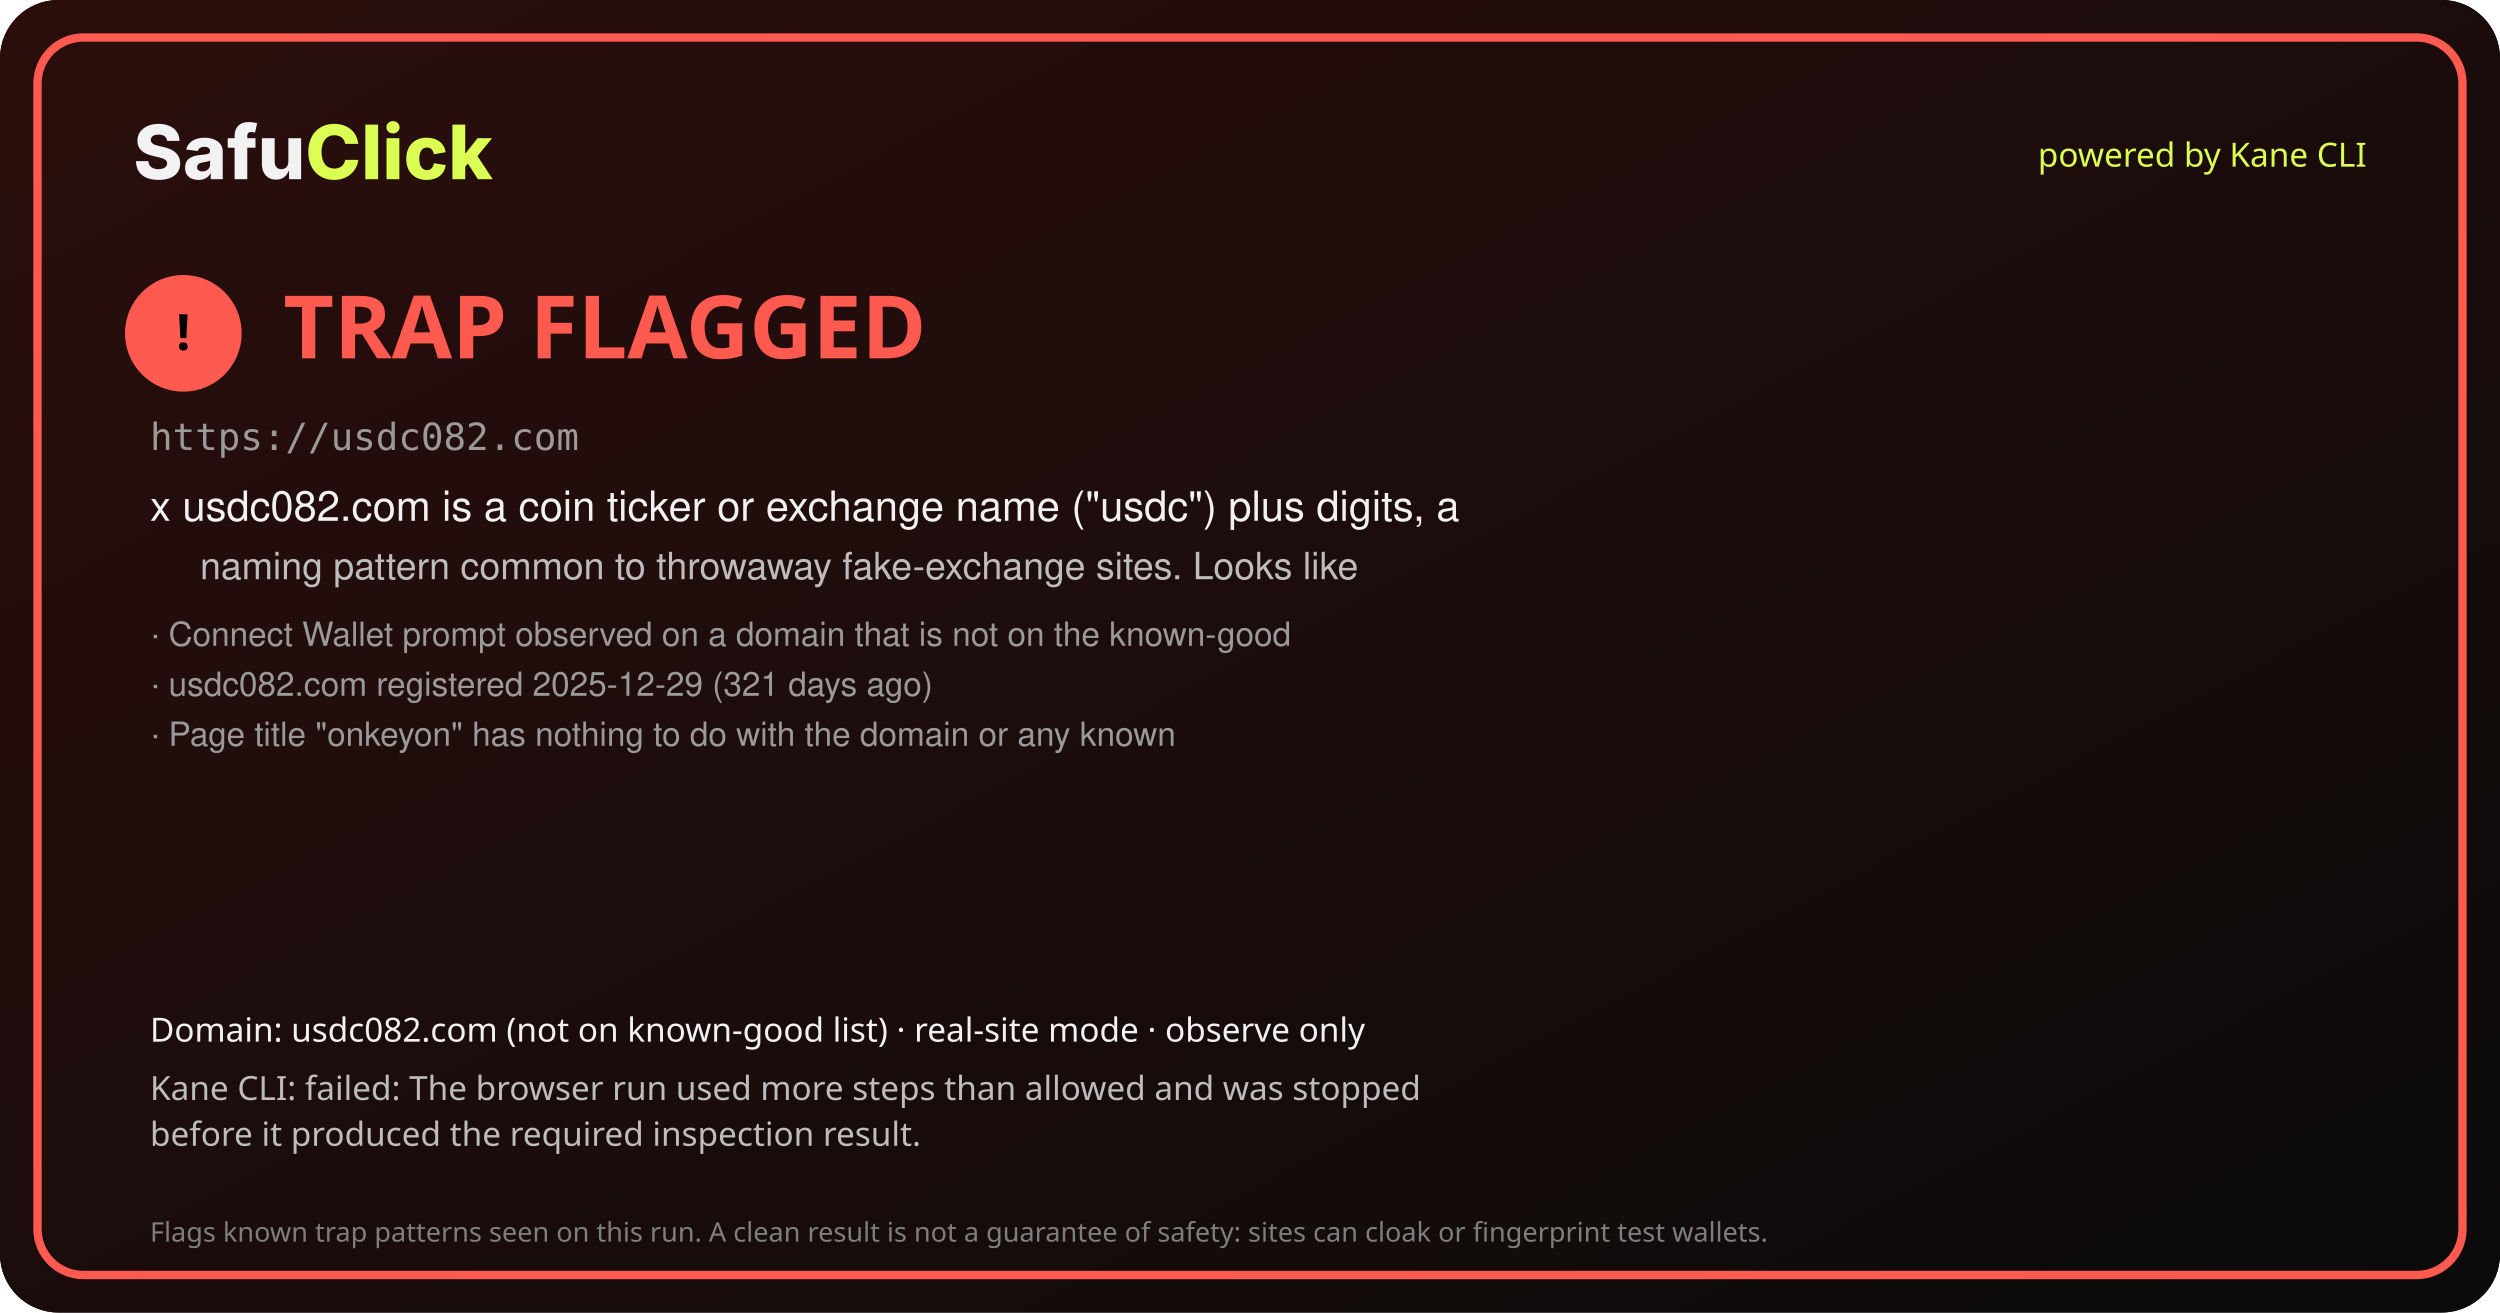
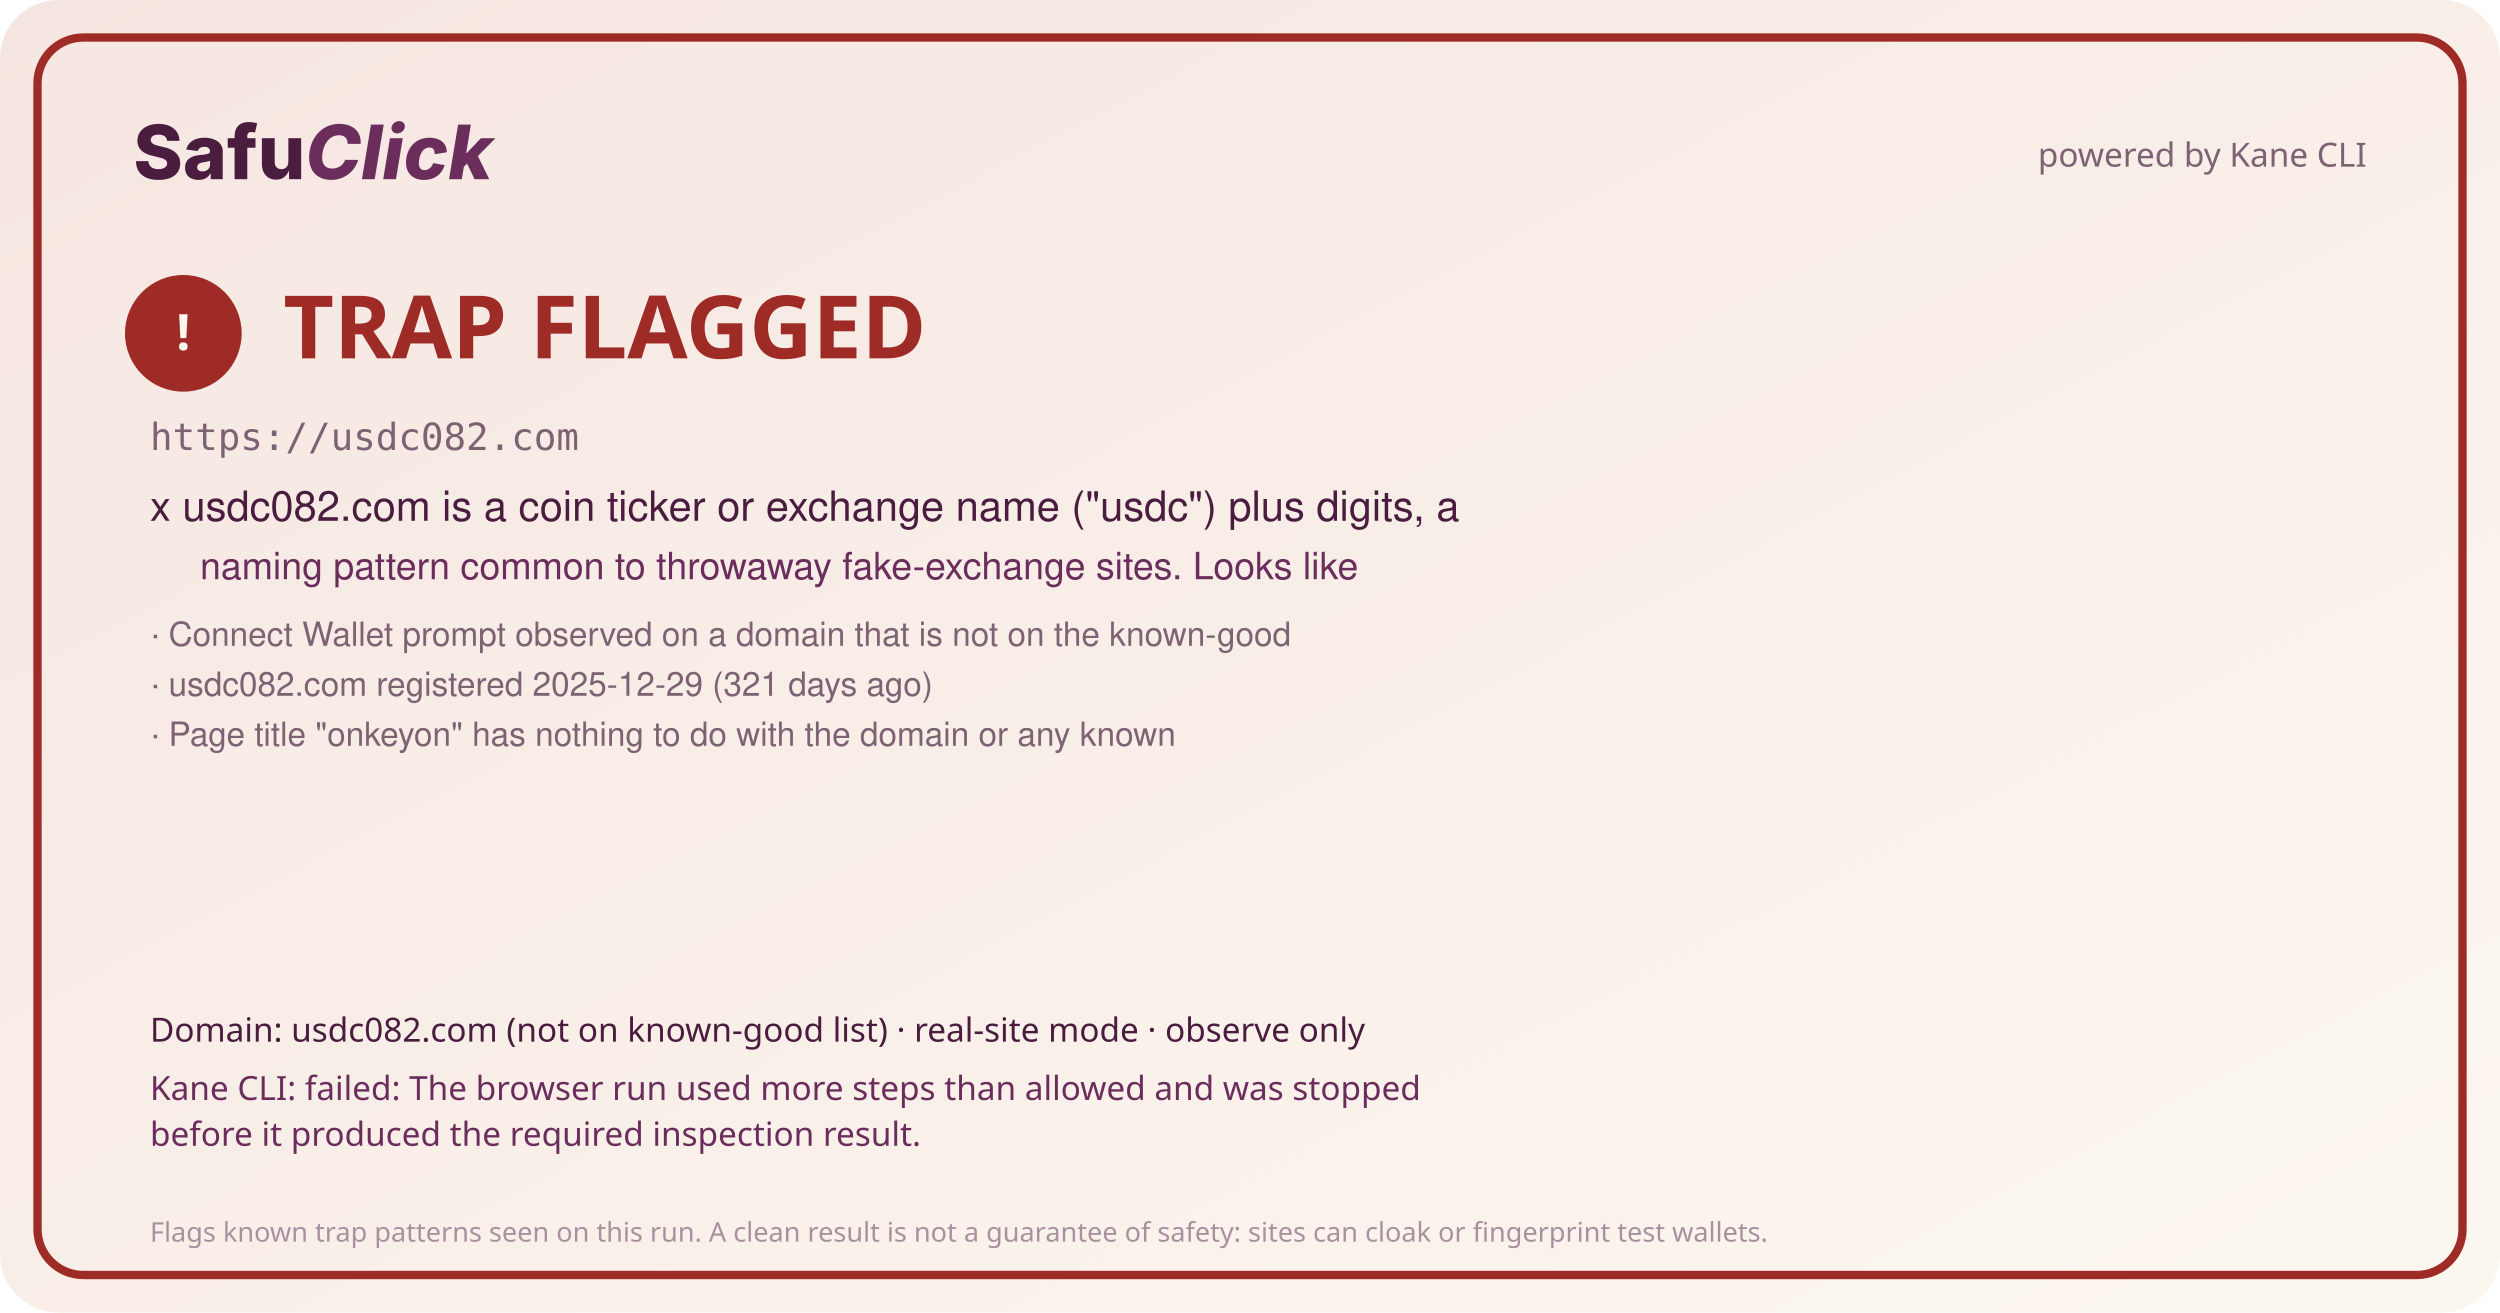
- <svg xmlns="http://www.w3.org/2000/svg" width="1200" height="630" viewBox="0 0 1200 630" font-family="Inter Tight, ui-sans-serif, system-ui, -apple-system, Segoe UI, Helvetica, Arial, sans-serif">
+ <svg xmlns="http://www.w3.org/2000/svg" width="1200" height="630" viewBox="0 0 1200 630" font-family="ui-sans-serif, system-ui, -apple-system, Segoe UI, Helvetica, Arial, sans-serif">
  <defs>
    <linearGradient id="bg" x1="0" y1="0" x2="1" y2="1">
-       <stop offset="0%" stop-color="#2B0E0C" />
-       <stop offset="100%" stop-color="#0B0B0B" />
+       <stop offset="0%" stop-color="#F6E6E1" />
+       <stop offset="100%" stop-color="#FBF7EF" />
    </linearGradient>
  </defs>
-   <rect width="1200" height="630" rx="28" fill="#000000" />
  <rect width="1200" height="630" rx="28" fill="url(#bg)" />
-   <rect x="18" y="18" width="1164" height="594" rx="22" fill="none" stroke="#FF5A4F" stroke-width="4" />
-   <text x="64" y="86" font-family="ui-sans-serif, system-ui, -apple-system, sans-serif" font-size="36" font-weight="800" fill="#F2F2F2">Safu<tspan fill="#DAFF52">Click</tspan>
+   <rect x="18" y="18" width="1164" height="594" rx="22" fill="none" stroke="#9E2B25" stroke-width="4" />
+   <text x="64" y="86" font-family="ui-sans-serif, system-ui, -apple-system, sans-serif" font-size="36" font-weight="800" fill="#4A1D3F">Safu<tspan fill="#6B2D5C" font-style="italic">Click</tspan>
  </text>
-   <text x="1136" y="80" text-anchor="end" font-family="ui-sans-serif, system-ui, sans-serif" font-size="16" fill="#DAFF52">powered by Kane CLI</text>
-   <circle cx="88" cy="160" r="28" fill="#FF5A4F" />
-   <text x="88" y="168" text-anchor="middle" font-family="ui-sans-serif, system-ui, sans-serif" font-size="24" font-weight="800" fill="#000000">!</text>
-   <text x="136" y="172" font-family="ui-sans-serif, system-ui, sans-serif" font-size="42" font-weight="900" fill="#FF5A4F">TRAP FLAGGED</text>
-   <text x="72" y="216" font-family="IBM Plex Mono, ui-monospace, SFMono-Regular, Menlo, monospace" font-size="18" fill="#9A9A9A">https://usdc082.com</text>
-   <text x="72" y="250" font-size="20" fill="#F2F2F2">x usdc082.com is a coin ticker or exchange name ("usdc") plus digits, a</text>
-   <text x="96" y="278" font-size="18" fill="#BDBDBD">naming pattern common to throwaway fake-exchange sites. Looks like</text>
-   <text x="72" y="310" font-size="16" fill="#9A9A9A">· Connect Wallet prompt observed on a domain that is not on the known-good</text>
-   <text x="72" y="334" font-size="16" fill="#9A9A9A">· usdc082.com registered 2025-12-29 (321 days ago)</text>
-   <text x="72" y="358" font-size="16" fill="#9A9A9A">· Page title "onkeyon" has nothing to do with the domain or any known</text>
-   <text x="72" y="500" font-family="ui-sans-serif, system-ui, sans-serif" font-size="16" fill="#F2F2F2">Domain: usdc082.com (not on known-good list)  ·  real-site mode · observe only</text>
-   <text x="72" y="528" font-family="ui-sans-serif, system-ui, sans-serif" font-size="16" fill="#BDBDBD">Kane CLI: failed: The browser run used more steps than allowed and was stopped</text>
-   <text x="72" y="550" font-family="ui-sans-serif, system-ui, sans-serif" font-size="16" fill="#BDBDBD">before it produced the required inspection result.</text>
-   <text x="72" y="596" font-family="ui-sans-serif, system-ui, sans-serif" font-size="13" fill="#7E7E7E">Flags known trap patterns seen on this run. A clean result is not a guarantee of safety: sites can cloak or fingerprint test wallets.</text>
+   <text x="1136" y="80" text-anchor="end" font-family="ui-sans-serif, system-ui, sans-serif" font-size="16" fill="#7D6273">powered by Kane CLI</text>
+   <circle cx="88" cy="160" r="28" fill="#9E2B25" />
+   <text x="88" y="168" text-anchor="middle" font-family="ui-sans-serif, system-ui, sans-serif" font-size="24" font-weight="800" fill="#FBF7EF">!</text>
+   <text x="136" y="172" font-family="ui-sans-serif, system-ui, sans-serif" font-size="42" font-weight="900" fill="#9E2B25">TRAP FLAGGED</text>
+   <text x="72" y="216" font-family="ui-monospace, SFMono-Regular, Menlo, monospace" font-size="18" fill="#7D6273">https://usdc082.com</text>
+   <text x="72" y="250" font-size="20" fill="#4A1D3F">x usdc082.com is a coin ticker or exchange name ("usdc") plus digits, a</text>
+   <text x="96" y="278" font-size="18" fill="#6B2D5C">naming pattern common to throwaway fake-exchange sites. Looks like</text>
+   <text x="72" y="310" font-size="16" fill="#7D6273">· Connect Wallet prompt observed on a domain that is not on the known-good</text>
+   <text x="72" y="334" font-size="16" fill="#7D6273">· usdc082.com registered 2025-12-29 (321 days ago)</text>
+   <text x="72" y="358" font-size="16" fill="#7D6273">· Page title "onkeyon" has nothing to do with the domain or any known</text>
+   <text x="72" y="500" font-family="ui-sans-serif, system-ui, sans-serif" font-size="16" fill="#4A1D3F">Domain: usdc082.com (not on known-good list)  ·  real-site mode · observe only</text>
+   <text x="72" y="528" font-family="ui-sans-serif, system-ui, sans-serif" font-size="16" fill="#6B2D5C">Kane CLI: failed: The browser run used more steps than allowed and was stopped</text>
+   <text x="72" y="550" font-family="ui-sans-serif, system-ui, sans-serif" font-size="16" fill="#6B2D5C">before it produced the required inspection result.</text>
+   <text x="72" y="596" font-family="ui-sans-serif, system-ui, sans-serif" font-size="13" fill="#A8909F">Flags known trap patterns seen on this run. A clean result is not a guarantee of safety: sites can cloak or fingerprint test wallets.</text>
</svg>
